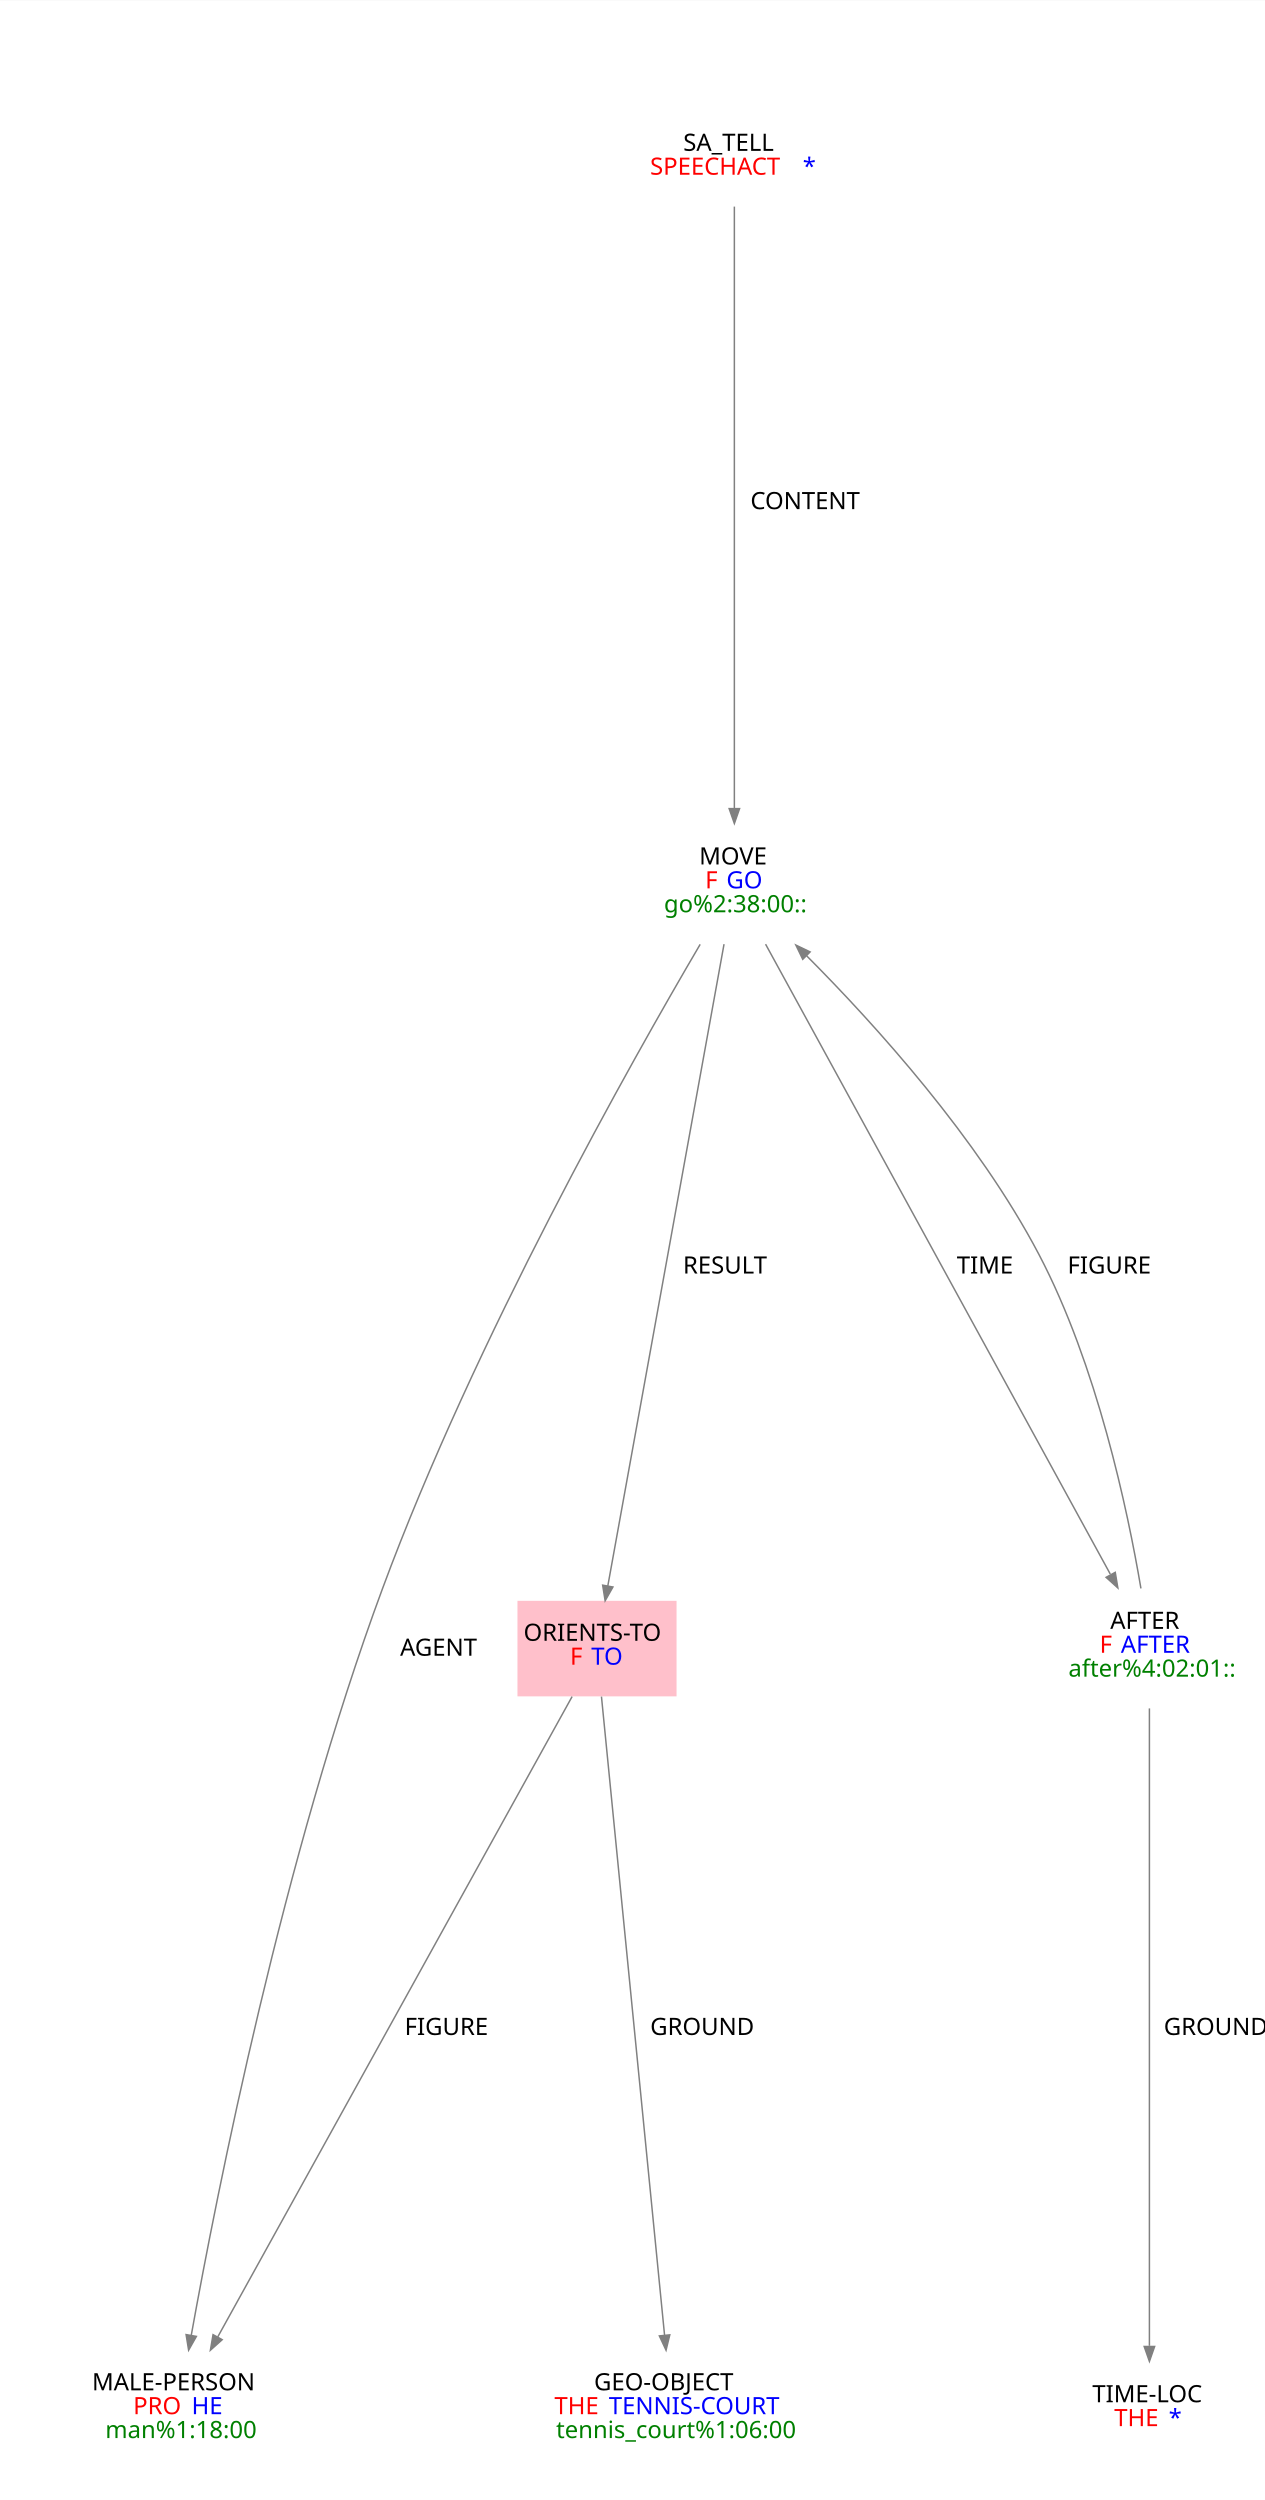
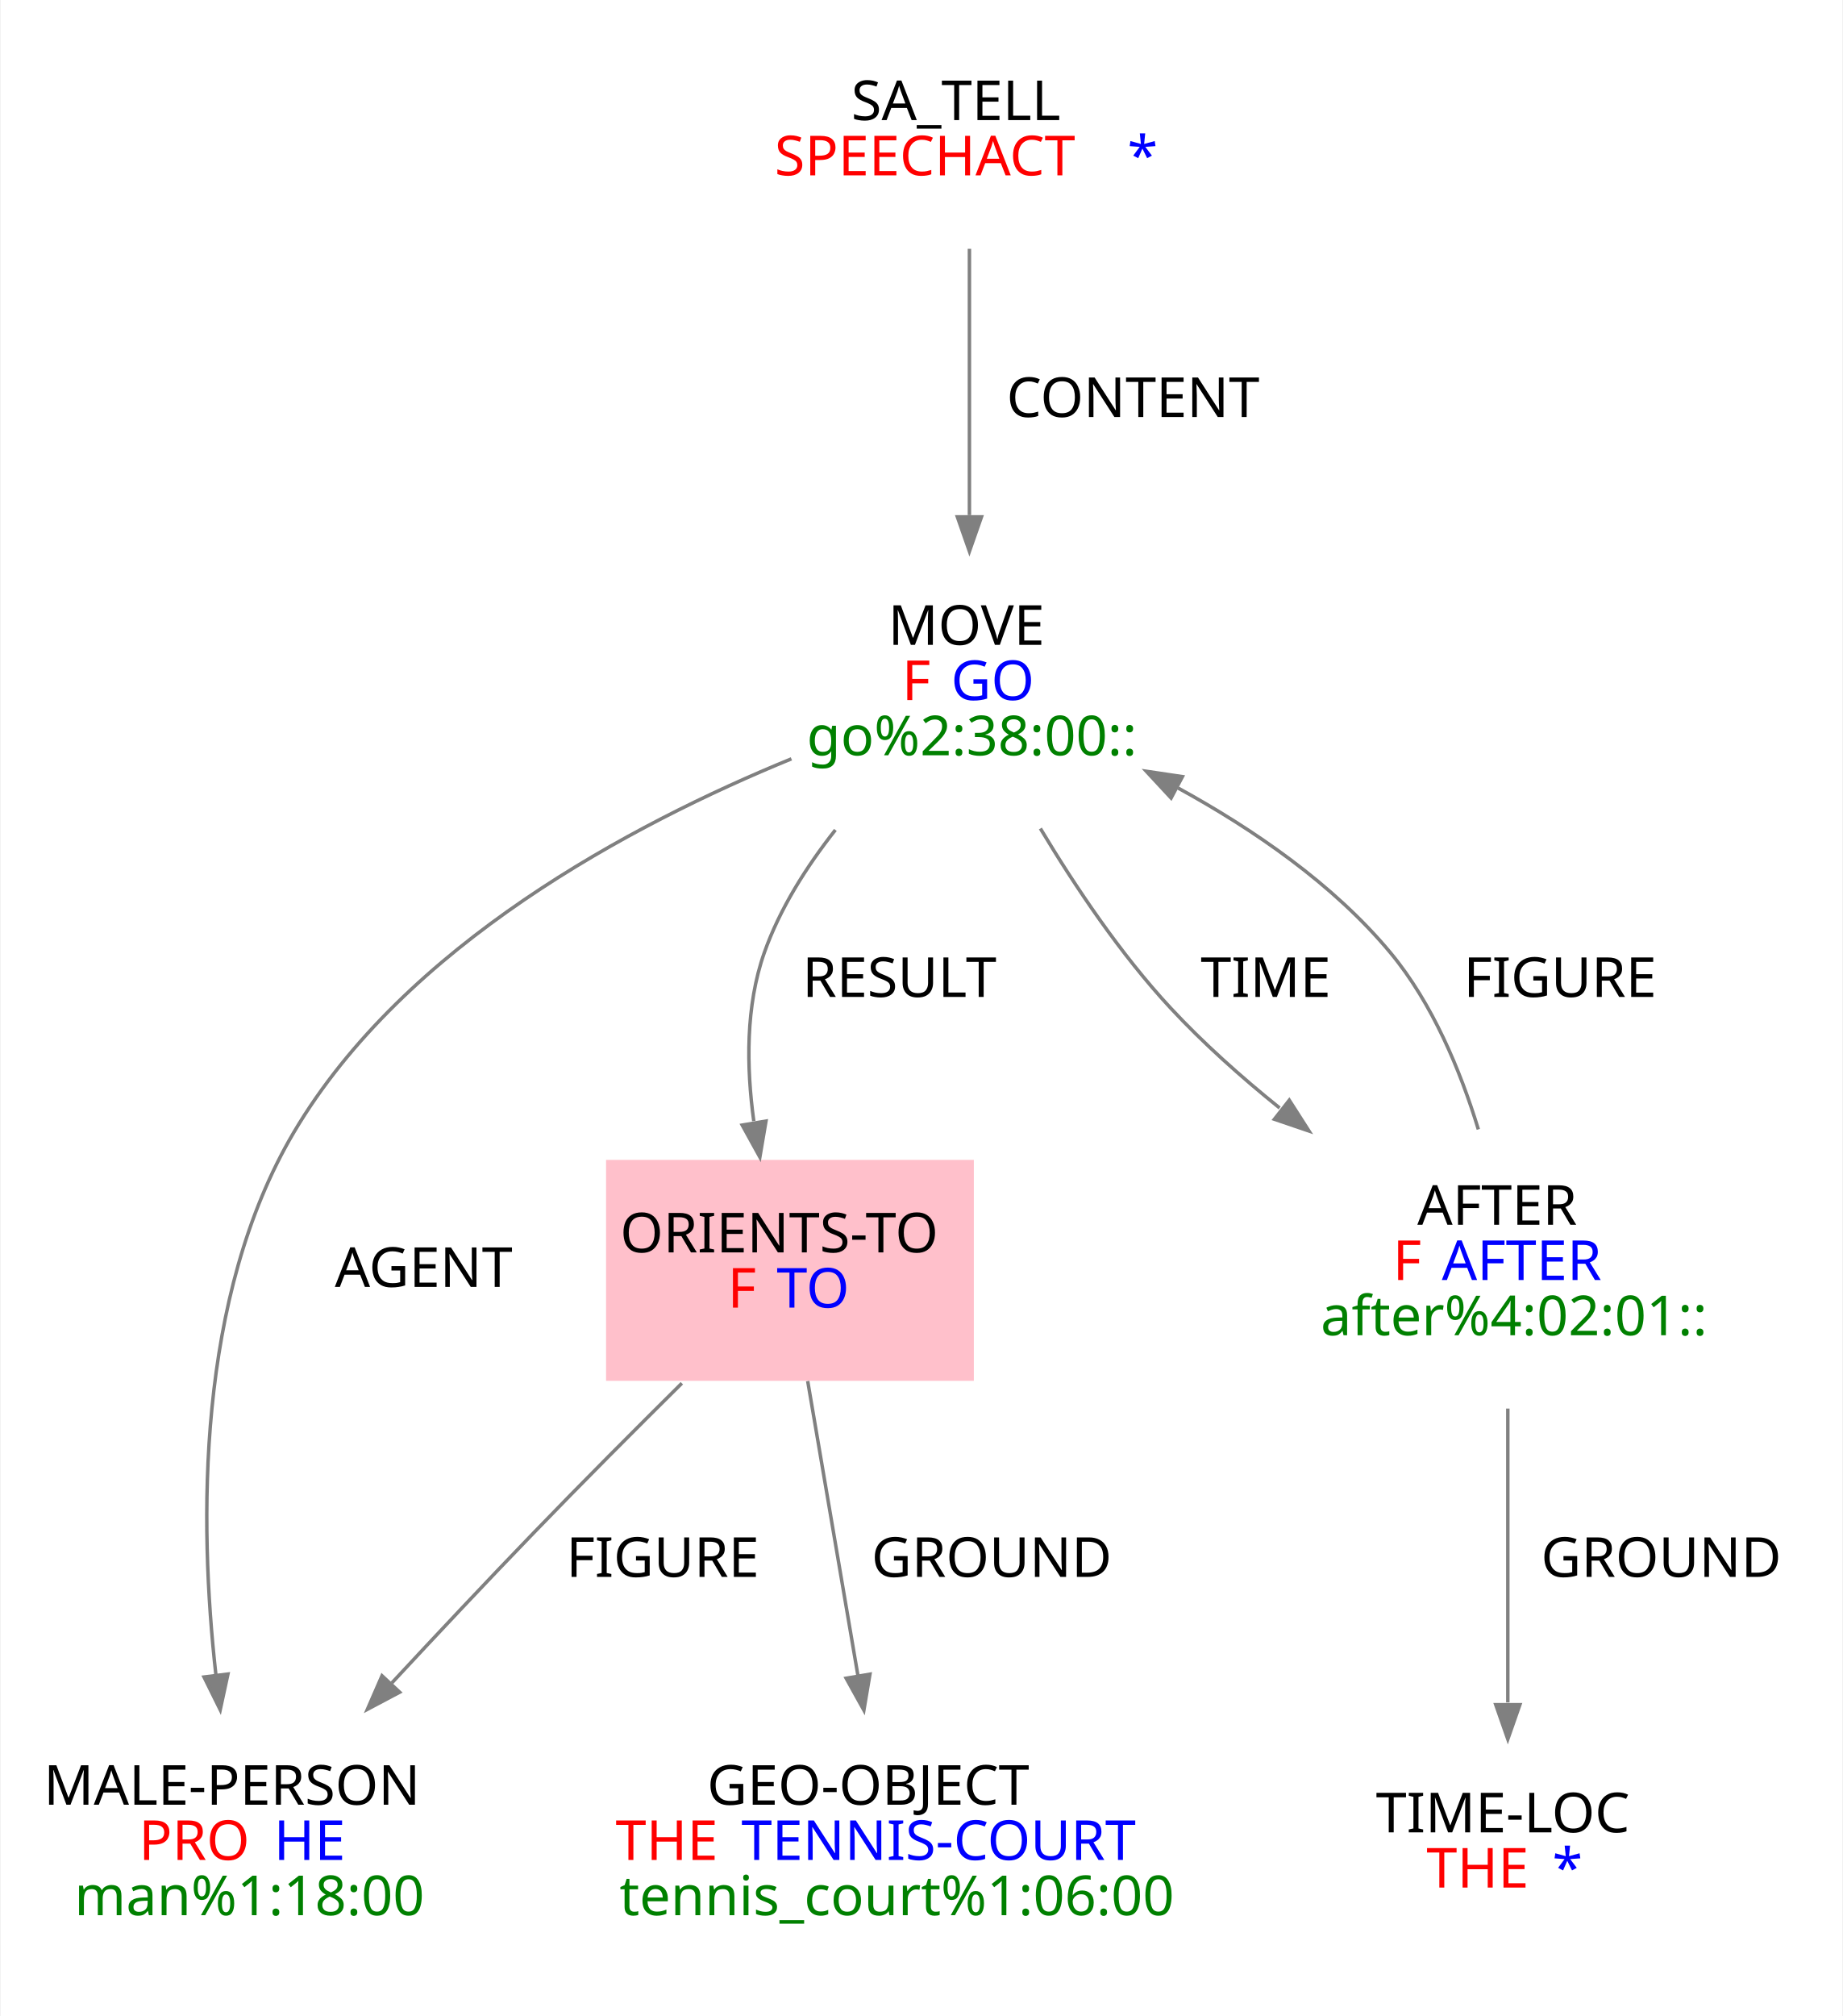
- <svg xmlns="http://www.w3.org/2000/svg" xmlns:xlink="http://www.w3.org/1999/xlink" width="432pt" height="854pt" viewBox="0.00 0.00 432.00 853.76">
-   <g id="graph0" class="graph" transform="scale(1.02 1.02) rotate(0) translate(4 868)">
-     <polygon fill="white" stroke="transparent" points="-4,4 -4,-868 437.23,-868 437.23,4 -4,4" />
+ <svg xmlns="http://www.w3.org/2000/svg" xmlns:xlink="http://www.w3.org/1999/xlink" width="267pt" height="292pt" viewBox="0.00 0.00 266.79 292.00">
+   <g id="graph0" class="graph" transform="scale(1 1) rotate(0) translate(4 288)">
+     <polygon fill="white" stroke="transparent" points="-4,4 -4,-288 262.79,-288 262.79,4 -4,4" />
    <g id="node1" class="node">
      <g id="a_node1">
        <a xlink:href="http://trips.ihmc.us/lexicon/data/ONT::SA_TELL.xml" xlink:title="&lt;font color=&quot;green&quot;&gt;&lt;br /&gt;&lt;/font&gt; &lt;font color=&quot;black&quot;&gt;SA_TELL&lt;/font&gt; &lt;font color=&quot;green&quot;&gt;&lt;br /&gt;&lt;/font&gt; &lt;font color=&quot;red&quot;&gt;SPEECHACT&lt;/font&gt; &lt;font color=&quot;blue&quot;&gt;* &lt;/font&gt; &lt;font color=&quot;green&quot;&gt;&lt;br /&gt; &lt;/font&gt;">
-           <text text-anchor="start" x="222.59" y="-817.6" font-family="Work Sans" font-size="8.00"> </text>
-           <text text-anchor="start" x="224.82" y="-817.6" font-family="Work Sans" font-size="8.00">SA_TELL</text>
-           <text text-anchor="start" x="259.06" y="-817.6" font-family="Work Sans" font-size="8.00"> </text>
-           <text text-anchor="start" x="211.49" y="-809.6" font-family="Work Sans" font-size="8.00"> </text>
-           <text text-anchor="start" x="213.71" y="-809.6" font-family="Work Sans" font-size="8.00" fill="red">SPEECHACT</text>
-           <text text-anchor="start" x="262.61" y="-809.6" font-family="Work Sans" font-size="8.00"> </text>
-           <text text-anchor="start" x="264.83" y="-809.6" font-family="Work Sans" font-size="8.00" fill="blue">* </text>
-           <text text-anchor="start" x="270.17" y="-809.6" font-family="Work Sans" font-size="8.00"> </text>
-           <text text-anchor="start" x="240.83" y="-801.6" font-family="Work Sans" font-size="8.00" fill="green"> </text>
+           <text text-anchor="start" x="117" y="-270.6" font-family="Work Sans" font-size="8.00"> </text>
+           <text text-anchor="start" x="119.22" y="-270.6" font-family="Work Sans" font-size="8.00">SA_TELL</text>
+           <text text-anchor="start" x="153.46" y="-270.6" font-family="Work Sans" font-size="8.00"> </text>
+           <text text-anchor="start" x="105.89" y="-262.6" font-family="Work Sans" font-size="8.00"> </text>
+           <text text-anchor="start" x="108.11" y="-262.6" font-family="Work Sans" font-size="8.00" fill="red">SPEECHACT</text>
+           <text text-anchor="start" x="157.01" y="-262.6" font-family="Work Sans" font-size="8.00"> </text>
+           <text text-anchor="start" x="159.23" y="-262.6" font-family="Work Sans" font-size="8.00" fill="blue">* </text>
+           <text text-anchor="start" x="164.57" y="-262.6" font-family="Work Sans" font-size="8.00"> </text>
+           <text text-anchor="start" x="135.23" y="-254.6" font-family="Work Sans" font-size="8.00" fill="green"> </text>
        </a>
      </g>
    </g>
    <g id="node2" class="node">
      <g id="a_node2">
        <a xlink:href="http://trips.ihmc.us/lexicon/data/ONT::MOVE.xml" xlink:title="&lt;font color=&quot;green&quot;&gt;&lt;br /&gt;&lt;/font&gt; &lt;font color=&quot;black&quot;&gt;MOVE&lt;/font&gt; &lt;font color=&quot;green&quot;&gt;&lt;br /&gt;&lt;/font&gt; &lt;font color=&quot;red&quot;&gt;F&lt;/font&gt; &lt;font color=&quot;blue&quot;&gt;GO&lt;/font&gt; &lt;font color=&quot;green&quot;&gt;&lt;br /&gt;&lt;/font&gt; &lt;font color=&quot;green&quot;&gt;go%2:38:00::&lt;/font&gt; &lt;font color=&quot;green&quot;&gt;&lt;br /&gt; &lt;/font&gt;">
-           <text text-anchor="start" x="227.94" y="-578.6" font-family="Work Sans" font-size="8.00"> </text>
-           <text text-anchor="start" x="230.16" y="-578.6" font-family="Work Sans" font-size="8.00">MOVE</text>
-           <text text-anchor="start" x="253.72" y="-578.6" font-family="Work Sans" font-size="8.00"> </text>
-           <text text-anchor="start" x="229.94" y="-570.6" font-family="Work Sans" font-size="8.00"> </text>
-           <text text-anchor="start" x="232.16" y="-570.6" font-family="Work Sans" font-size="8.00" fill="red">F</text>
-           <text text-anchor="start" x="237.05" y="-570.6" font-family="Work Sans" font-size="8.00"> </text>
-           <text text-anchor="start" x="239.27" y="-570.6" font-family="Work Sans" font-size="8.00" fill="blue">GO</text>
-           <text text-anchor="start" x="251.71" y="-570.6" font-family="Work Sans" font-size="8.00"> </text>
-           <text text-anchor="start" x="216.14" y="-562.6" font-family="Work Sans" font-size="8.00"> </text>
-           <text text-anchor="start" x="218.36" y="-562.6" font-family="Work Sans" font-size="8.00" fill="green">go%2:38:00::</text>
-           <text text-anchor="start" x="265.51" y="-562.6" font-family="Work Sans" font-size="8.00"> </text>
-           <text text-anchor="start" x="240.83" y="-554.6" font-family="Work Sans" font-size="8.00" fill="green"> </text>
+           <text text-anchor="start" x="122.34" y="-194.6" font-family="Work Sans" font-size="8.00"> </text>
+           <text text-anchor="start" x="124.56" y="-194.6" font-family="Work Sans" font-size="8.00">MOVE</text>
+           <text text-anchor="start" x="148.12" y="-194.6" font-family="Work Sans" font-size="8.00"> </text>
+           <text text-anchor="start" x="124.34" y="-186.6" font-family="Work Sans" font-size="8.00"> </text>
+           <text text-anchor="start" x="126.56" y="-186.6" font-family="Work Sans" font-size="8.00" fill="red">F</text>
+           <text text-anchor="start" x="131.45" y="-186.6" font-family="Work Sans" font-size="8.00"> </text>
+           <text text-anchor="start" x="133.67" y="-186.6" font-family="Work Sans" font-size="8.00" fill="blue">GO</text>
+           <text text-anchor="start" x="146.12" y="-186.6" font-family="Work Sans" font-size="8.00"> </text>
+           <text text-anchor="start" x="110.54" y="-178.6" font-family="Work Sans" font-size="8.00"> </text>
+           <text text-anchor="start" x="112.77" y="-178.6" font-family="Work Sans" font-size="8.00" fill="green">go%2:38:00::</text>
+           <text text-anchor="start" x="159.91" y="-178.6" font-family="Work Sans" font-size="8.00"> </text>
+           <text text-anchor="start" x="135.23" y="-170.6" font-family="Work Sans" font-size="8.00" fill="green"> </text>
+         </a>
+       </g>
+     </g>
+     <g id="edge4" class="edge">
+       <path fill="none" stroke="grey" stroke-width="0.5" d="M136.34,-251.96C136.34,-241.04 136.34,-226.02 136.34,-213.39" />
+       <polygon fill="grey" stroke="grey" stroke-width="0.5" points="138.09,-213.14 136.34,-208.14 134.59,-213.14 138.09,-213.14" />
+       <text text-anchor="middle" x="160.05" y="-227.6" font-family="Work Sans" font-size="8.00"> CONTENT   </text>
+     </g>
+     <g id="node3" class="node">
+       <g id="a_node3">
+         <a xlink:href="http://trips.ihmc.us/lexicon/data/ONT::MALE-PERSON.xml" xlink:title="&lt;font color=&quot;green&quot;&gt;&lt;br /&gt;&lt;/font&gt; &lt;font color=&quot;black&quot;&gt;MALE-PERSON&lt;/font&gt; &lt;font color=&quot;green&quot;&gt;&lt;br /&gt;&lt;/font&gt; &lt;font color=&quot;red&quot;&gt;PRO&lt;/font&gt; &lt;font color=&quot;blue&quot;&gt;HE&lt;/font&gt; &lt;font color=&quot;green&quot;&gt;&lt;br /&gt;&lt;/font&gt; &lt;font color=&quot;green&quot;&gt;man%1:18:00&lt;/font&gt; &lt;font color=&quot;green&quot;&gt;&lt;br /&gt; &lt;/font&gt;">
+           <text text-anchor="start" x="0" y="-26.6" font-family="Work Sans" font-size="8.00"> </text>
+           <text text-anchor="start" x="2.22" y="-26.6" font-family="Work Sans" font-size="8.00">MALE-PERSON</text>
+           <text text-anchor="start" x="60.46" y="-26.6" font-family="Work Sans" font-size="8.00"> </text>
+           <text text-anchor="start" x="13.78" y="-18.6" font-family="Work Sans" font-size="8.00"> </text>
+           <text text-anchor="start" x="16" y="-18.6" font-family="Work Sans" font-size="8.00" fill="red">PRO</text>
+           <text text-anchor="start" x="33.34" y="-18.6" font-family="Work Sans" font-size="8.00"> </text>
+           <text text-anchor="start" x="35.56" y="-18.6" font-family="Work Sans" font-size="8.00" fill="blue">HE</text>
+           <text text-anchor="start" x="46.68" y="-18.6" font-family="Work Sans" font-size="8.00"> </text>
+           <text text-anchor="start" x="4.43" y="-10.6" font-family="Work Sans" font-size="8.00"> </text>
+           <text text-anchor="start" x="6.66" y="-10.6" font-family="Work Sans" font-size="8.00" fill="green">man%1:18:00</text>
+           <text text-anchor="start" x="56.02" y="-10.6" font-family="Work Sans" font-size="8.00"> </text>
+           <text text-anchor="start" x="30.23" y="-2.6" font-family="Work Sans" font-size="8.00" fill="green"> </text>
+         </a>
+       </g>
+     </g>
+     <g id="edge3" class="edge">
+       <path fill="none" stroke="grey" stroke-width="0.5" d="M110.55,-178.09C87.35,-168.59 54.51,-151.14 38.47,-124 24.36,-100.15 24.7,-67.54 27.17,-45.45" />
+       <polygon fill="grey" stroke="grey" stroke-width="0.5" points="28.92,-45.53 27.8,-40.35 25.45,-45.1 28.92,-45.53" />
+       <text text-anchor="middle" x="57.28" y="-101.6" font-family="Work Sans" font-size="8.00"> AGENT   </text>
+     </g>
+     <g id="node4" class="node">
+       <g id="a_node4">
+         <a xlink:href="http://trips.ihmc.us/lexicon/data/ONT::ORIENTS-TO.xml" xlink:title="&lt;font color=&quot;green&quot;&gt;&lt;br /&gt;&lt;/font&gt; &lt;font color=&quot;black&quot;&gt;ORIENTS-TO&lt;/font&gt; &lt;font color=&quot;green&quot;&gt;&lt;br /&gt;&lt;/font&gt; &lt;font color=&quot;red&quot;&gt;F&lt;/font&gt; &lt;font color=&quot;blue&quot;&gt;TO&lt;/font&gt; &lt;font color=&quot;green&quot;&gt;&lt;br /&gt; &lt;/font&gt;">
+           <polygon fill="pink" stroke="transparent" points="136.98,-120 83.7,-120 83.7,-88 136.98,-88 136.98,-120" />
+           <text text-anchor="start" x="83.52" y="-106.6" font-family="Work Sans" font-size="8.00"> </text>
+           <text text-anchor="start" x="85.74" y="-106.6" font-family="Work Sans" font-size="8.00">ORIENTS-TO</text>
+           <text text-anchor="start" x="134.94" y="-106.6" font-family="Work Sans" font-size="8.00"> </text>
+           <text text-anchor="start" x="99.08" y="-98.6" font-family="Work Sans" font-size="8.00"> </text>
+           <text text-anchor="start" x="101.3" y="-98.6" font-family="Work Sans" font-size="8.00" fill="red">F</text>
+           <text text-anchor="start" x="106.19" y="-98.6" font-family="Work Sans" font-size="8.00"> </text>
+           <text text-anchor="start" x="108.41" y="-98.6" font-family="Work Sans" font-size="8.00" fill="blue">TO</text>
+           <text text-anchor="start" x="119.38" y="-98.6" font-family="Work Sans" font-size="8.00"> </text>
+           <text text-anchor="start" x="109.23" y="-90.6" font-family="Work Sans" font-size="8.00" fill="green"> </text>
+         </a>
+       </g>
+     </g>
+     <g id="edge2" class="edge">
+       <path fill="none" stroke="grey" stroke-width="0.5" d="M116.92,-167.79C112.72,-162.46 108.86,-156.37 106.62,-150 103.91,-142.31 104.02,-133.44 105.1,-125.62" />
+       <polygon fill="grey" stroke="grey" stroke-width="0.5" points="106.87,-125.62 105.98,-120.4 103.42,-125.04 106.87,-125.62" />
+       <text text-anchor="middle" x="126.2" y="-143.6" font-family="Work Sans" font-size="8.00"> RESULT   </text>
+     </g>
+     <g id="node6" class="node">
+       <g id="a_node6">
+         <a xlink:href="http://trips.ihmc.us/lexicon/data/ONT::AFTER.xml" xlink:title="&lt;font color=&quot;green&quot;&gt;&lt;br /&gt;&lt;/font&gt; &lt;font color=&quot;black&quot;&gt;AFTER&lt;/font&gt; &lt;font color=&quot;green&quot;&gt;&lt;br /&gt;&lt;/font&gt; &lt;font color=&quot;red&quot;&gt;F&lt;/font&gt; &lt;font color=&quot;blue&quot;&gt;AFTER&lt;/font&gt; &lt;font color=&quot;green&quot;&gt;&lt;br /&gt;&lt;/font&gt; &lt;font color=&quot;green&quot;&gt;after%4:02:01::&lt;/font&gt; &lt;font color=&quot;green&quot;&gt;&lt;br /&gt; &lt;/font&gt;">
+           <text text-anchor="start" x="199.01" y="-110.6" font-family="Work Sans" font-size="8.00"> </text>
+           <text text-anchor="start" x="201.23" y="-110.6" font-family="Work Sans" font-size="8.00">AFTER</text>
+           <text text-anchor="start" x="227.45" y="-110.6" font-family="Work Sans" font-size="8.00"> </text>
+           <text text-anchor="start" x="195.45" y="-102.6" font-family="Work Sans" font-size="8.00"> </text>
+           <text text-anchor="start" x="197.67" y="-102.6" font-family="Work Sans" font-size="8.00" fill="red">F</text>
+           <text text-anchor="start" x="202.56" y="-102.6" font-family="Work Sans" font-size="8.00"> </text>
+           <text text-anchor="start" x="204.78" y="-102.6" font-family="Work Sans" font-size="8.00" fill="blue">AFTER</text>
+           <text text-anchor="start" x="231.01" y="-102.6" font-family="Work Sans" font-size="8.00"> </text>
+           <text text-anchor="start" x="184.99" y="-94.6" font-family="Work Sans" font-size="8.00"> </text>
+           <text text-anchor="start" x="187.21" y="-94.6" font-family="Work Sans" font-size="8.00" fill="green">after%4:02:01::</text>
+           <text text-anchor="start" x="241.47" y="-94.6" font-family="Work Sans" font-size="8.00"> </text>
+           <text text-anchor="start" x="213.23" y="-86.6" font-family="Work Sans" font-size="8.00" fill="green"> </text>
+         </a>
+       </g>
+     </g>
+     <g id="edge7" class="edge">
+       <path fill="none" stroke="grey" stroke-width="0.5" d="M146.62,-168C151.69,-159.55 158.26,-149.77 165.48,-142 170.21,-136.91 175.71,-132 181.28,-127.52" />
+       <polygon fill="grey" stroke="grey" stroke-width="0.5" points="182.68,-128.65 185.54,-124.18 180.52,-125.89 182.68,-128.65" />
+       <text text-anchor="middle" x="179.27" y="-143.6" font-family="Work Sans" font-size="8.00"> TIME   </text>
+     </g>
+     <g id="edge8" class="edge">
+       <path fill="none" stroke="grey" stroke-width="0.5" d="M94.68,-87.65C88.01,-81.04 80.18,-73.2 73.23,-66 66.47,-59.01 59.21,-51.29 52.67,-44.25" />
+       <polygon fill="grey" stroke="grey" stroke-width="0.5" points="53.8,-42.9 49.12,-40.42 51.24,-45.28 53.8,-42.9" />
+       <text text-anchor="middle" x="91.9" y="-59.6" font-family="Work Sans" font-size="8.00"> FIGURE   </text>
+     </g>
+     <g id="node5" class="node">
+       <g id="a_node5">
+         <a xlink:href="http://trips.ihmc.us/lexicon/data/ONT::GEO-OBJECT.xml" xlink:title="&lt;font color=&quot;green&quot;&gt;&lt;br /&gt;&lt;/font&gt; &lt;font color=&quot;black&quot;&gt;GEO-OBJECT&lt;/font&gt; &lt;font color=&quot;green&quot;&gt;&lt;br /&gt;&lt;/font&gt; &lt;font color=&quot;red&quot;&gt;THE&lt;/font&gt; &lt;font color=&quot;blue&quot;&gt;TENNIS-COURT&lt;/font&gt; &lt;font color=&quot;green&quot;&gt;&lt;br /&gt;&lt;/font&gt; &lt;font color=&quot;green&quot;&gt;tennis_court%1:06:00&lt;/font&gt; &lt;font color=&quot;green&quot;&gt;&lt;br /&gt; &lt;/font&gt;">
+           <text text-anchor="start" x="96.12" y="-26.6" font-family="Work Sans" font-size="8.00"> </text>
+           <text text-anchor="start" x="98.34" y="-26.6" font-family="Work Sans" font-size="8.00">GEO-OBJECT</text>
+           <text text-anchor="start" x="150.34" y="-26.6" font-family="Work Sans" font-size="8.00"> </text>
+           <text text-anchor="start" x="82.86" y="-18.6" font-family="Work Sans" font-size="8.00"> </text>
+           <text text-anchor="start" x="85.08" y="-18.6" font-family="Work Sans" font-size="8.00" fill="red">THE</text>
+           <text text-anchor="start" x="101.08" y="-18.6" font-family="Work Sans" font-size="8.00"> </text>
+           <text text-anchor="start" x="103.3" y="-18.6" font-family="Work Sans" font-size="8.00" fill="blue">TENNIS-COURT</text>
+           <text text-anchor="start" x="163.6" y="-18.6" font-family="Work Sans" font-size="8.00"> </text>
+           <text text-anchor="start" x="83.42" y="-10.6" font-family="Work Sans" font-size="8.00"> </text>
+           <text text-anchor="start" x="85.65" y="-10.6" font-family="Work Sans" font-size="8.00" fill="green">tennis_court%1:06:00</text>
+           <text text-anchor="start" x="163.03" y="-10.6" font-family="Work Sans" font-size="8.00"> </text>
+           <text text-anchor="start" x="123.23" y="-2.6" font-family="Work Sans" font-size="8.00" fill="green"> </text>
+         </a>
+       </g>
+     </g>
+     <g id="edge6" class="edge">
+       <path fill="none" stroke="grey" stroke-width="0.5" d="M112.91,-87.96C114.95,-76.02 117.84,-59.08 120.2,-45.24" />
+       <polygon fill="grey" stroke="grey" stroke-width="0.5" points="121.93,-45.51 121.05,-40.29 118.48,-44.92 121.93,-45.51" />
+       <text text-anchor="middle" x="139.56" y="-59.6" font-family="Work Sans" font-size="8.00"> GROUND   </text>
+     </g>
+     <g id="edge5" class="edge">
+       <path fill="none" stroke="grey" stroke-width="0.5" d="M210.07,-124.42C207.46,-132.95 203.42,-142.68 197.34,-150 189.1,-159.92 177.47,-167.89 166.57,-173.86" />
+       <polygon fill="grey" stroke="grey" stroke-width="0.5" points="165.56,-172.41 161.96,-176.29 167.2,-175.51 165.56,-172.41" />
+       <text text-anchor="middle" x="221.9" y="-143.6" font-family="Work Sans" font-size="8.00"> FIGURE   </text>
+     </g>
+     <g id="node7" class="node">
+       <g id="a_node7">
+         <a xlink:href="http://trips.ihmc.us/lexicon/data/ONT::TIME-LOC.xml" xlink:title="&lt;font color=&quot;green&quot;&gt;&lt;br /&gt;&lt;/font&gt; &lt;font color=&quot;black&quot;&gt;TIME-LOC&lt;/font&gt; &lt;font color=&quot;green&quot;&gt;&lt;br /&gt;&lt;/font&gt; &lt;font color=&quot;red&quot;&gt;THE&lt;/font&gt; &lt;font color=&quot;blue&quot;&gt;* &lt;/font&gt; &lt;font color=&quot;green&quot;&gt;&lt;br /&gt; &lt;/font&gt;">
+           <text text-anchor="start" x="193.01" y="-22.6" font-family="Work Sans" font-size="8.00"> </text>
+           <text text-anchor="start" x="195.23" y="-22.6" font-family="Work Sans" font-size="8.00">TIME-LOC</text>
+           <text text-anchor="start" x="233.45" y="-22.6" font-family="Work Sans" font-size="8.00"> </text>
+           <text text-anchor="start" x="200.34" y="-14.6" font-family="Work Sans" font-size="8.00"> </text>
+           <text text-anchor="start" x="202.56" y="-14.6" font-family="Work Sans" font-size="8.00" fill="red">THE</text>
+           <text text-anchor="start" x="218.56" y="-14.6" font-family="Work Sans" font-size="8.00"> </text>
+           <text text-anchor="start" x="220.78" y="-14.6" font-family="Work Sans" font-size="8.00" fill="blue">* </text>
+           <text text-anchor="start" x="226.12" y="-14.6" font-family="Work Sans" font-size="8.00"> </text>
+           <text text-anchor="start" x="213.23" y="-6.6" font-family="Work Sans" font-size="8.00" fill="green"> </text>
        </a>
      </g>
    </g>
    <g id="edge1" class="edge">
-       <path fill="none" stroke="grey" stroke-width="0.5" d="M241.94,-798.92C241.94,-758.46 241.94,-647.16 241.94,-597.49" />
-       <polygon fill="grey" stroke="grey" stroke-width="0.5" points="243.69,-597.32 241.94,-592.32 240.19,-597.32 243.69,-597.32" />
-       <text text-anchor="middle" x="265.64" y="-697.6" font-family="Work Sans" font-size="8.00"> CONTENT   </text>
-     </g>
-     <g id="node3" class="node">
-       <g id="a_node3">
-         <a xlink:href="http://trips.ihmc.us/lexicon/data/ONT::MALE-PERSON.xml" xlink:title="&lt;font color=&quot;green&quot;&gt;&lt;br /&gt;&lt;/font&gt; &lt;font color=&quot;black&quot;&gt;MALE-PERSON&lt;/font&gt; &lt;font color=&quot;green&quot;&gt;&lt;br /&gt;&lt;/font&gt; &lt;font color=&quot;red&quot;&gt;PRO&lt;/font&gt; &lt;font color=&quot;blue&quot;&gt;HE&lt;/font&gt; &lt;font color=&quot;green&quot;&gt;&lt;br /&gt;&lt;/font&gt; &lt;font color=&quot;green&quot;&gt;man%1:18:00&lt;/font&gt; &lt;font color=&quot;green&quot;&gt;&lt;br /&gt; &lt;/font&gt;">
-           <text text-anchor="start" x="24.6" y="-67.6" font-family="Work Sans" font-size="8.00"> </text>
-           <text text-anchor="start" x="26.82" y="-67.6" font-family="Work Sans" font-size="8.00">MALE-PERSON</text>
-           <text text-anchor="start" x="85.05" y="-67.6" font-family="Work Sans" font-size="8.00"> </text>
-           <text text-anchor="start" x="38.38" y="-59.6" font-family="Work Sans" font-size="8.00"> </text>
-           <text text-anchor="start" x="40.6" y="-59.6" font-family="Work Sans" font-size="8.00" fill="red">PRO</text>
-           <text text-anchor="start" x="57.94" y="-59.6" font-family="Work Sans" font-size="8.00"> </text>
-           <text text-anchor="start" x="60.16" y="-59.6" font-family="Work Sans" font-size="8.00" fill="blue">HE</text>
-           <text text-anchor="start" x="71.27" y="-59.6" font-family="Work Sans" font-size="8.00"> </text>
-           <text text-anchor="start" x="29.03" y="-51.6" font-family="Work Sans" font-size="8.00"> </text>
-           <text text-anchor="start" x="31.25" y="-51.6" font-family="Work Sans" font-size="8.00" fill="green">man%1:18:00</text>
-           <text text-anchor="start" x="80.62" y="-51.6" font-family="Work Sans" font-size="8.00"> </text>
-           <text text-anchor="start" x="54.83" y="-43.6" font-family="Work Sans" font-size="8.00" fill="green"> </text>
-         </a>
-       </g>
-     </g>
-     <g id="edge6" class="edge">
-       <path fill="none" stroke="grey" stroke-width="0.5" d="M230.49,-551.85C207.44,-512.61 155.02,-419.69 124.07,-336 90.92,-246.4 68.76,-134.41 60.06,-86.06" />
-       <polygon fill="grey" stroke="grey" stroke-width="0.5" points="61.77,-85.65 59.17,-81.04 58.32,-86.26 61.77,-85.65" />
-       <text text-anchor="middle" x="142.87" y="-313.6" font-family="Work Sans" font-size="8.00"> AGENT   </text>
-     </g>
-     <g id="node4" class="node">
-       <g id="a_node4">
-         <a xlink:href="http://trips.ihmc.us/lexicon/data/ONT::ORIENTS-TO.xml" xlink:title="&lt;font color=&quot;green&quot;&gt;&lt;br /&gt;&lt;/font&gt; &lt;font color=&quot;black&quot;&gt;ORIENTS-TO&lt;/font&gt; &lt;font color=&quot;green&quot;&gt;&lt;br /&gt;&lt;/font&gt; &lt;font color=&quot;red&quot;&gt;F&lt;/font&gt; &lt;font color=&quot;blue&quot;&gt;TO&lt;/font&gt; &lt;font color=&quot;green&quot;&gt;&lt;br /&gt; &lt;/font&gt;">
-           <polygon fill="pink" stroke="transparent" points="222.58,-332 169.3,-332 169.3,-300 222.58,-300 222.58,-332" />
-           <text text-anchor="start" x="169.12" y="-318.6" font-family="Work Sans" font-size="8.00"> </text>
-           <text text-anchor="start" x="171.34" y="-318.6" font-family="Work Sans" font-size="8.00">ORIENTS-TO</text>
-           <text text-anchor="start" x="220.53" y="-318.6" font-family="Work Sans" font-size="8.00"> </text>
-           <text text-anchor="start" x="184.68" y="-310.6" font-family="Work Sans" font-size="8.00"> </text>
-           <text text-anchor="start" x="186.9" y="-310.6" font-family="Work Sans" font-size="8.00" fill="red">F</text>
-           <text text-anchor="start" x="191.79" y="-310.6" font-family="Work Sans" font-size="8.00"> </text>
-           <text text-anchor="start" x="194.01" y="-310.6" font-family="Work Sans" font-size="8.00" fill="blue">TO</text>
-           <text text-anchor="start" x="204.98" y="-310.6" font-family="Work Sans" font-size="8.00"> </text>
-           <text text-anchor="start" x="194.83" y="-302.6" font-family="Work Sans" font-size="8.00" fill="green"> </text>
-         </a>
-       </g>
-     </g>
-     <g id="edge8" class="edge">
-       <path fill="none" stroke="grey" stroke-width="0.5" d="M238.48,-551.91C229.99,-505.04 208.2,-384.69 199.55,-336.94" />
-       <polygon fill="grey" stroke="grey" stroke-width="0.5" points="201.27,-336.63 198.66,-332.02 197.83,-337.25 201.27,-336.63" />
-       <text text-anchor="middle" x="238.8" y="-441.6" font-family="Work Sans" font-size="8.00"> RESULT   </text>
-     </g>
-     <g id="node6" class="node">
-       <g id="a_node6">
-         <a xlink:href="http://trips.ihmc.us/lexicon/data/ONT::AFTER.xml" xlink:title="&lt;font color=&quot;green&quot;&gt;&lt;br /&gt;&lt;/font&gt; &lt;font color=&quot;black&quot;&gt;AFTER&lt;/font&gt; &lt;font color=&quot;green&quot;&gt;&lt;br /&gt;&lt;/font&gt; &lt;font color=&quot;red&quot;&gt;F&lt;/font&gt; &lt;font color=&quot;blue&quot;&gt;AFTER&lt;/font&gt; &lt;font color=&quot;green&quot;&gt;&lt;br /&gt;&lt;/font&gt; &lt;font color=&quot;green&quot;&gt;after%4:02:01::&lt;/font&gt; &lt;font color=&quot;green&quot;&gt;&lt;br /&gt; &lt;/font&gt;">
-           <text text-anchor="start" x="365.6" y="-322.6" font-family="Work Sans" font-size="8.00"> </text>
-           <text text-anchor="start" x="367.83" y="-322.6" font-family="Work Sans" font-size="8.00">AFTER</text>
-           <text text-anchor="start" x="394.05" y="-322.6" font-family="Work Sans" font-size="8.00"> </text>
-           <text text-anchor="start" x="362.05" y="-314.6" font-family="Work Sans" font-size="8.00"> </text>
-           <text text-anchor="start" x="364.27" y="-314.6" font-family="Work Sans" font-size="8.00" fill="red">F</text>
-           <text text-anchor="start" x="369.16" y="-314.6" font-family="Work Sans" font-size="8.00"> </text>
-           <text text-anchor="start" x="371.38" y="-314.6" font-family="Work Sans" font-size="8.00" fill="blue">AFTER</text>
-           <text text-anchor="start" x="397.6" y="-314.6" font-family="Work Sans" font-size="8.00"> </text>
-           <text text-anchor="start" x="351.59" y="-306.6" font-family="Work Sans" font-size="8.00"> </text>
-           <text text-anchor="start" x="353.81" y="-306.6" font-family="Work Sans" font-size="8.00" fill="green">after%4:02:01::</text>
-           <text text-anchor="start" x="408.07" y="-306.6" font-family="Work Sans" font-size="8.00"> </text>
-           <text text-anchor="start" x="379.83" y="-298.6" font-family="Work Sans" font-size="8.00" fill="green"> </text>
-         </a>
-       </g>
-     </g>
-     <g id="edge2" class="edge">
-       <path fill="none" stroke="grey" stroke-width="0.5" d="M252.39,-551.91C277.34,-506.31 340.38,-391.12 367.83,-340.96" />
-       <polygon fill="grey" stroke="grey" stroke-width="0.5" points="369.5,-341.54 370.37,-336.31 366.43,-339.86 369.5,-341.54" />
-       <text text-anchor="middle" x="325.87" y="-441.6" font-family="Work Sans" font-size="8.00"> TIME   </text>
-     </g>
-     <g id="edge7" class="edge">
-       <path fill="none" stroke="grey" stroke-width="0.5" d="M187.6,-299.93C164.11,-257.49 97.29,-136.72 68.92,-85.47" />
-       <polygon fill="grey" stroke="grey" stroke-width="0.5" points="70.41,-84.55 66.46,-81.02 67.35,-86.24 70.41,-84.55" />
-       <text text-anchor="middle" x="145.49" y="-186.6" font-family="Work Sans" font-size="8.00"> FIGURE   </text>
-     </g>
-     <g id="node5" class="node">
-       <g id="a_node5">
-         <a xlink:href="http://trips.ihmc.us/lexicon/data/ONT::GEO-OBJECT.xml" xlink:title="&lt;font color=&quot;green&quot;&gt;&lt;br /&gt;&lt;/font&gt; &lt;font color=&quot;black&quot;&gt;GEO-OBJECT&lt;/font&gt; &lt;font color=&quot;green&quot;&gt;&lt;br /&gt;&lt;/font&gt; &lt;font color=&quot;red&quot;&gt;THE&lt;/font&gt; &lt;font color=&quot;blue&quot;&gt;TENNIS-COURT&lt;/font&gt; &lt;font color=&quot;green&quot;&gt;&lt;br /&gt;&lt;/font&gt; &lt;font color=&quot;green&quot;&gt;tennis_court%1:06:00&lt;/font&gt; &lt;font color=&quot;green&quot;&gt;&lt;br /&gt; &lt;/font&gt;">
-           <text text-anchor="start" x="192.71" y="-67.6" font-family="Work Sans" font-size="8.00"> </text>
-           <text text-anchor="start" x="194.94" y="-67.6" font-family="Work Sans" font-size="8.00">GEO-OBJECT</text>
-           <text text-anchor="start" x="246.94" y="-67.6" font-family="Work Sans" font-size="8.00"> </text>
-           <text text-anchor="start" x="179.45" y="-59.6" font-family="Work Sans" font-size="8.00"> </text>
-           <text text-anchor="start" x="181.68" y="-59.6" font-family="Work Sans" font-size="8.00" fill="red">THE</text>
-           <text text-anchor="start" x="197.68" y="-59.6" font-family="Work Sans" font-size="8.00"> </text>
-           <text text-anchor="start" x="199.9" y="-59.6" font-family="Work Sans" font-size="8.00" fill="blue">TENNIS-COURT</text>
-           <text text-anchor="start" x="260.2" y="-59.6" font-family="Work Sans" font-size="8.00"> </text>
-           <text text-anchor="start" x="180.02" y="-51.6" font-family="Work Sans" font-size="8.00"> </text>
-           <text text-anchor="start" x="182.24" y="-51.6" font-family="Work Sans" font-size="8.00" fill="green">tennis_court%1:06:00</text>
-           <text text-anchor="start" x="259.63" y="-51.6" font-family="Work Sans" font-size="8.00"> </text>
-           <text text-anchor="start" x="219.83" y="-43.6" font-family="Work Sans" font-size="8.00" fill="green"> </text>
-         </a>
-       </g>
-     </g>
-     <g id="edge3" class="edge">
-       <path fill="none" stroke="grey" stroke-width="0.5" d="M197.43,-299.93C201.6,-257.66 213.46,-137.69 218.56,-86.09" />
-       <polygon fill="grey" stroke="grey" stroke-width="0.5" points="220.31,-86.17 219.06,-81.02 216.82,-85.82 220.31,-86.17" />
-       <text text-anchor="middle" x="231.16" y="-186.6" font-family="Work Sans" font-size="8.00"> GROUND   </text>
-     </g>
-     <g id="edge4" class="edge">
-       <path fill="none" stroke="grey" stroke-width="0.5" d="M378.1,-336.15C373.63,-362.52 363.39,-410.97 343.94,-448 323.48,-486.93 289.25,-524.81 266.15,-548.01" />
-       <polygon fill="grey" stroke="grey" stroke-width="0.5" points="264.84,-546.84 262.54,-551.61 267.31,-549.32 264.84,-546.84" />
-       <text text-anchor="middle" x="367.49" y="-441.6" font-family="Work Sans" font-size="8.00"> FIGURE   </text>
-     </g>
-     <g id="node7" class="node">
-       <g id="a_node7">
-         <a xlink:href="http://trips.ihmc.us/lexicon/data/ONT::TIME-LOC.xml" xlink:title="&lt;font color=&quot;green&quot;&gt;&lt;br /&gt;&lt;/font&gt; &lt;font color=&quot;black&quot;&gt;TIME-LOC&lt;/font&gt; &lt;font color=&quot;green&quot;&gt;&lt;br /&gt;&lt;/font&gt; &lt;font color=&quot;red&quot;&gt;THE&lt;/font&gt; &lt;font color=&quot;blue&quot;&gt;* &lt;/font&gt; &lt;font color=&quot;green&quot;&gt;&lt;br /&gt; &lt;/font&gt;">
-           <text text-anchor="start" x="359.6" y="-63.6" font-family="Work Sans" font-size="8.00"> </text>
-           <text text-anchor="start" x="361.83" y="-63.6" font-family="Work Sans" font-size="8.00">TIME-LOC</text>
-           <text text-anchor="start" x="400.05" y="-63.6" font-family="Work Sans" font-size="8.00"> </text>
-           <text text-anchor="start" x="366.94" y="-55.6" font-family="Work Sans" font-size="8.00"> </text>
-           <text text-anchor="start" x="369.16" y="-55.6" font-family="Work Sans" font-size="8.00" fill="red">THE</text>
-           <text text-anchor="start" x="385.16" y="-55.6" font-family="Work Sans" font-size="8.00"> </text>
-           <text text-anchor="start" x="387.38" y="-55.6" font-family="Work Sans" font-size="8.00" fill="blue">* </text>
-           <text text-anchor="start" x="392.72" y="-55.6" font-family="Work Sans" font-size="8.00"> </text>
-           <text text-anchor="start" x="379.83" y="-47.6" font-family="Work Sans" font-size="8.00" fill="green"> </text>
-         </a>
-       </g>
-     </g>
-     <g id="edge5" class="edge">
-       <path fill="none" stroke="grey" stroke-width="0.5" d="M380.94,-295.98C380.94,-249.51 380.94,-130.47 380.94,-82.5" />
-       <polygon fill="grey" stroke="grey" stroke-width="0.5" points="382.69,-82.27 380.94,-77.27 379.19,-82.27 382.69,-82.27" />
-       <text text-anchor="middle" x="403.16" y="-186.6" font-family="Work Sans" font-size="8.00"> GROUND   </text>
+       <path fill="none" stroke="grey" stroke-width="0.5" d="M214.34,-83.98C214.34,-71.23 214.34,-54.45 214.34,-41.42" />
+       <polygon fill="grey" stroke="grey" stroke-width="0.5" points="216.09,-41.09 214.34,-36.09 212.59,-41.09 216.09,-41.09" />
+       <text text-anchor="middle" x="236.56" y="-59.6" font-family="Work Sans" font-size="8.00"> GROUND   </text>
    </g>
  </g>
</svg>
